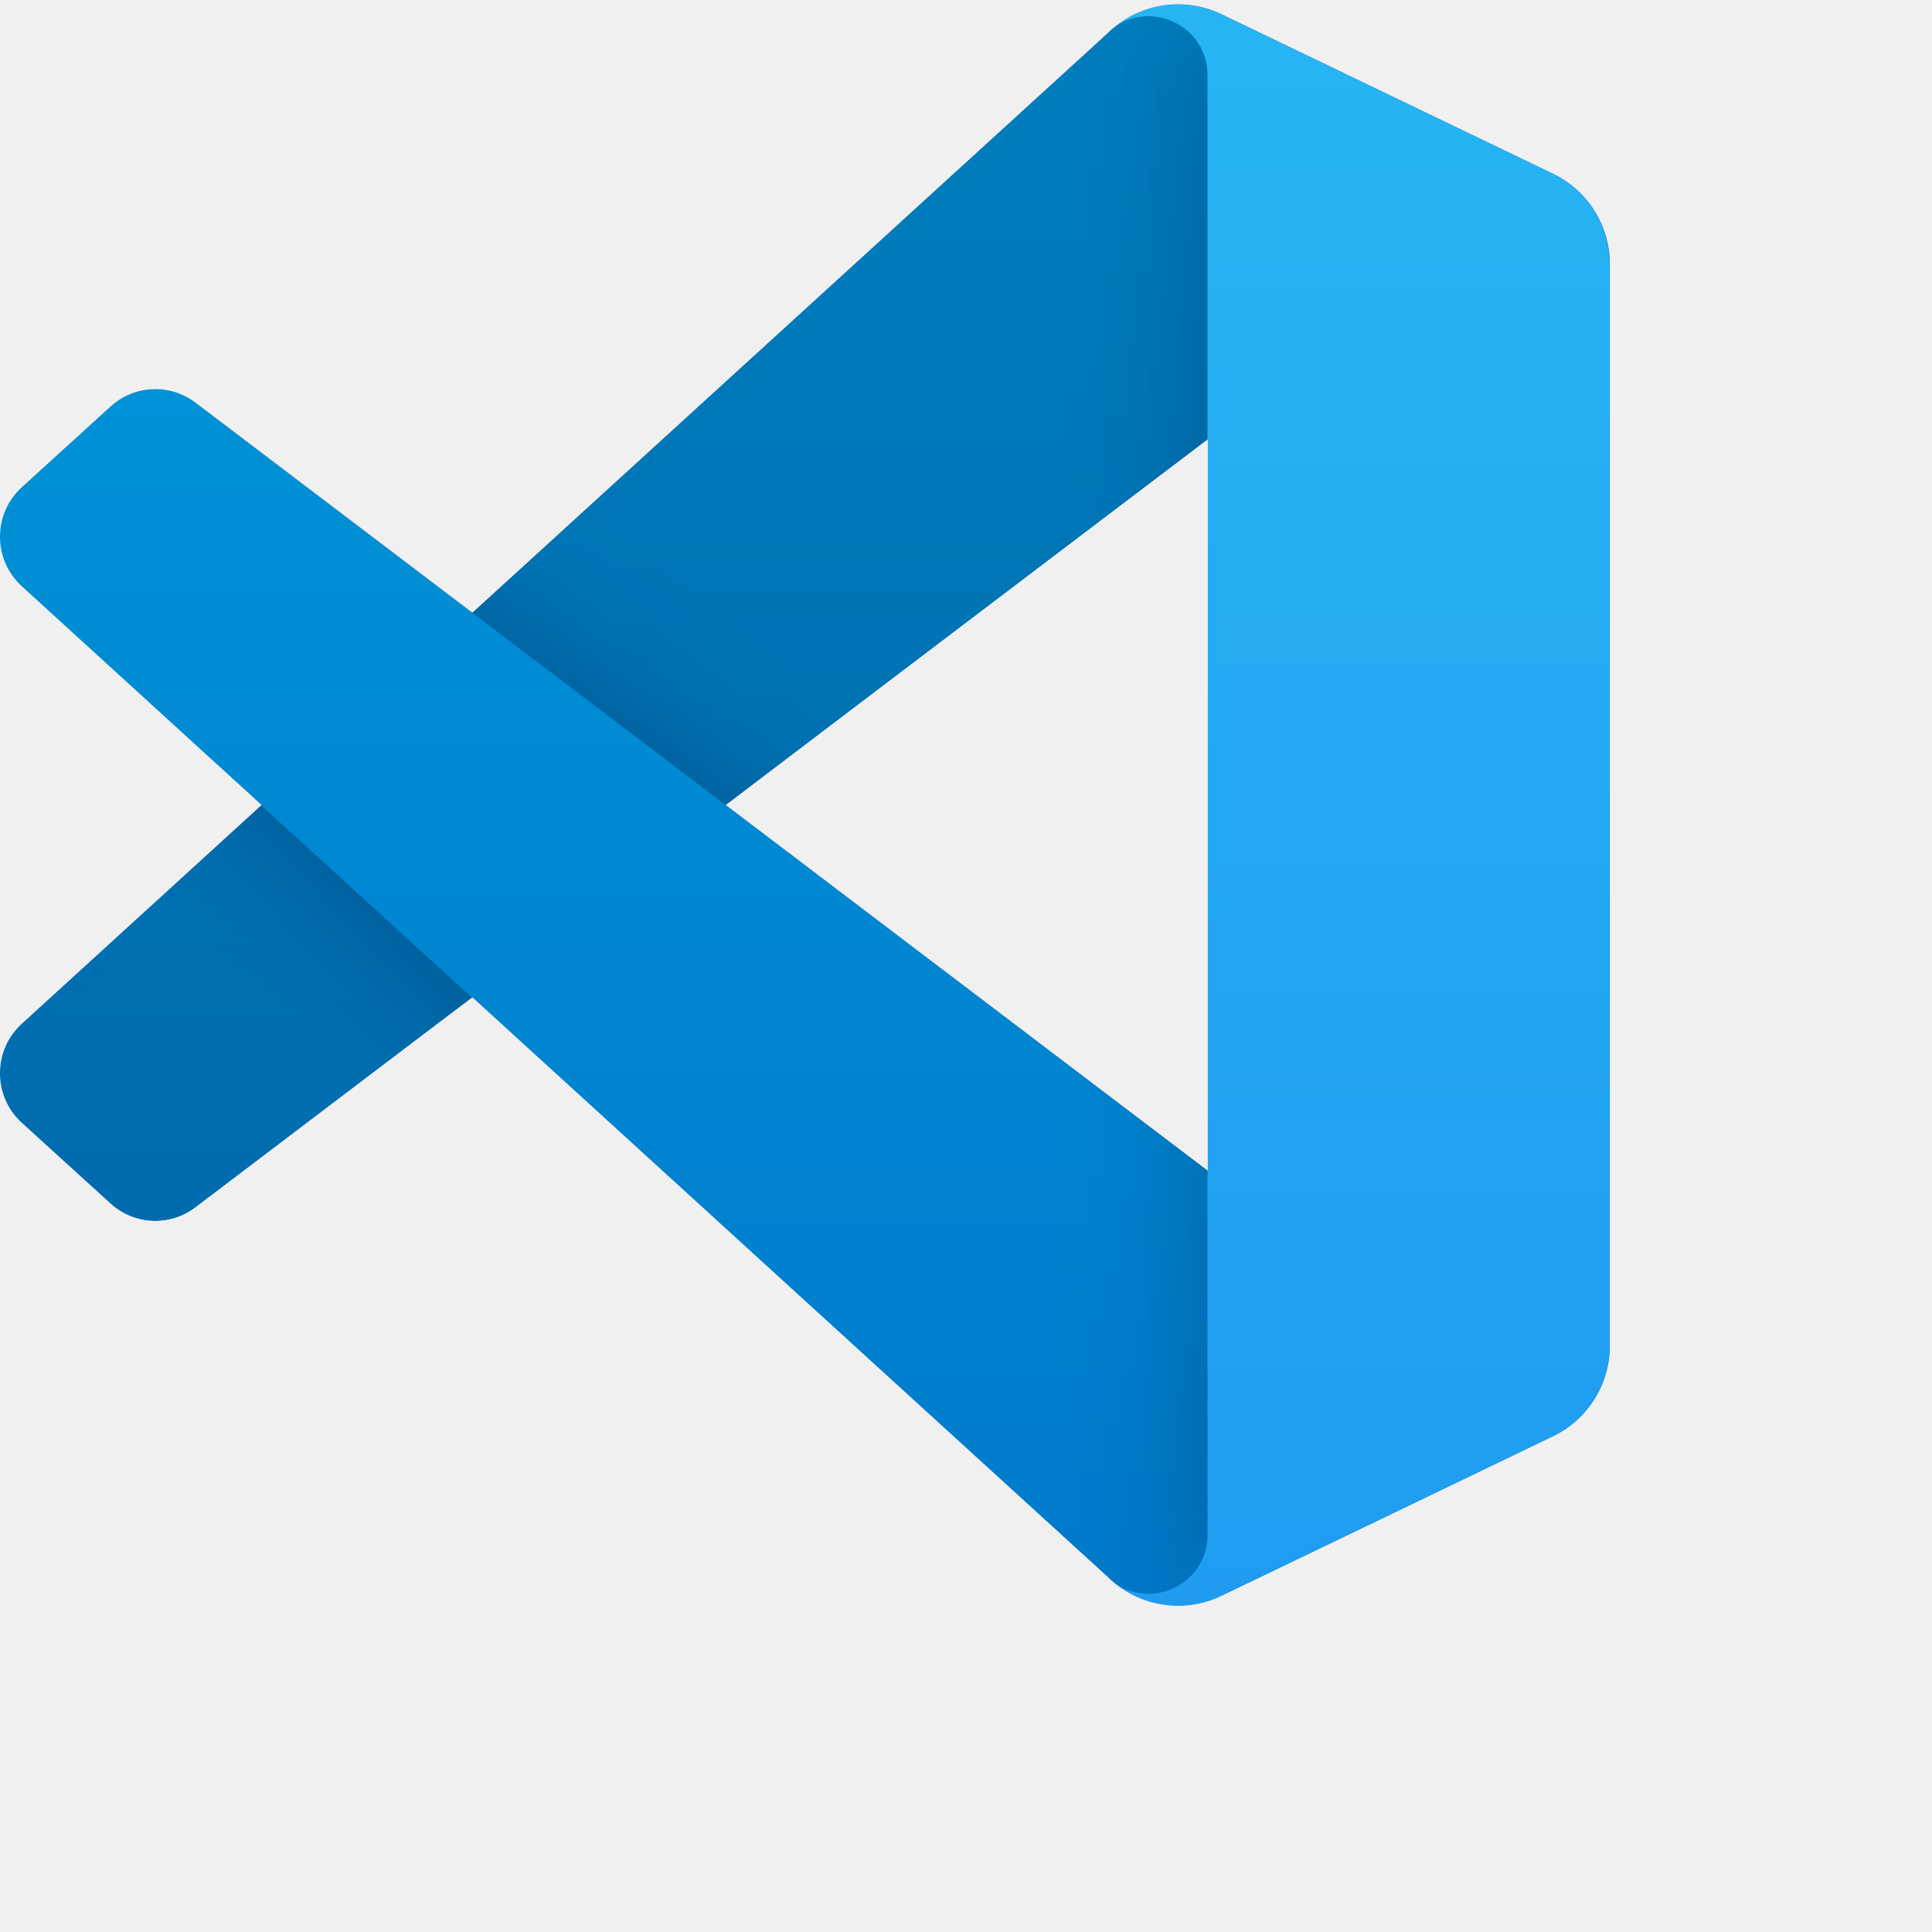
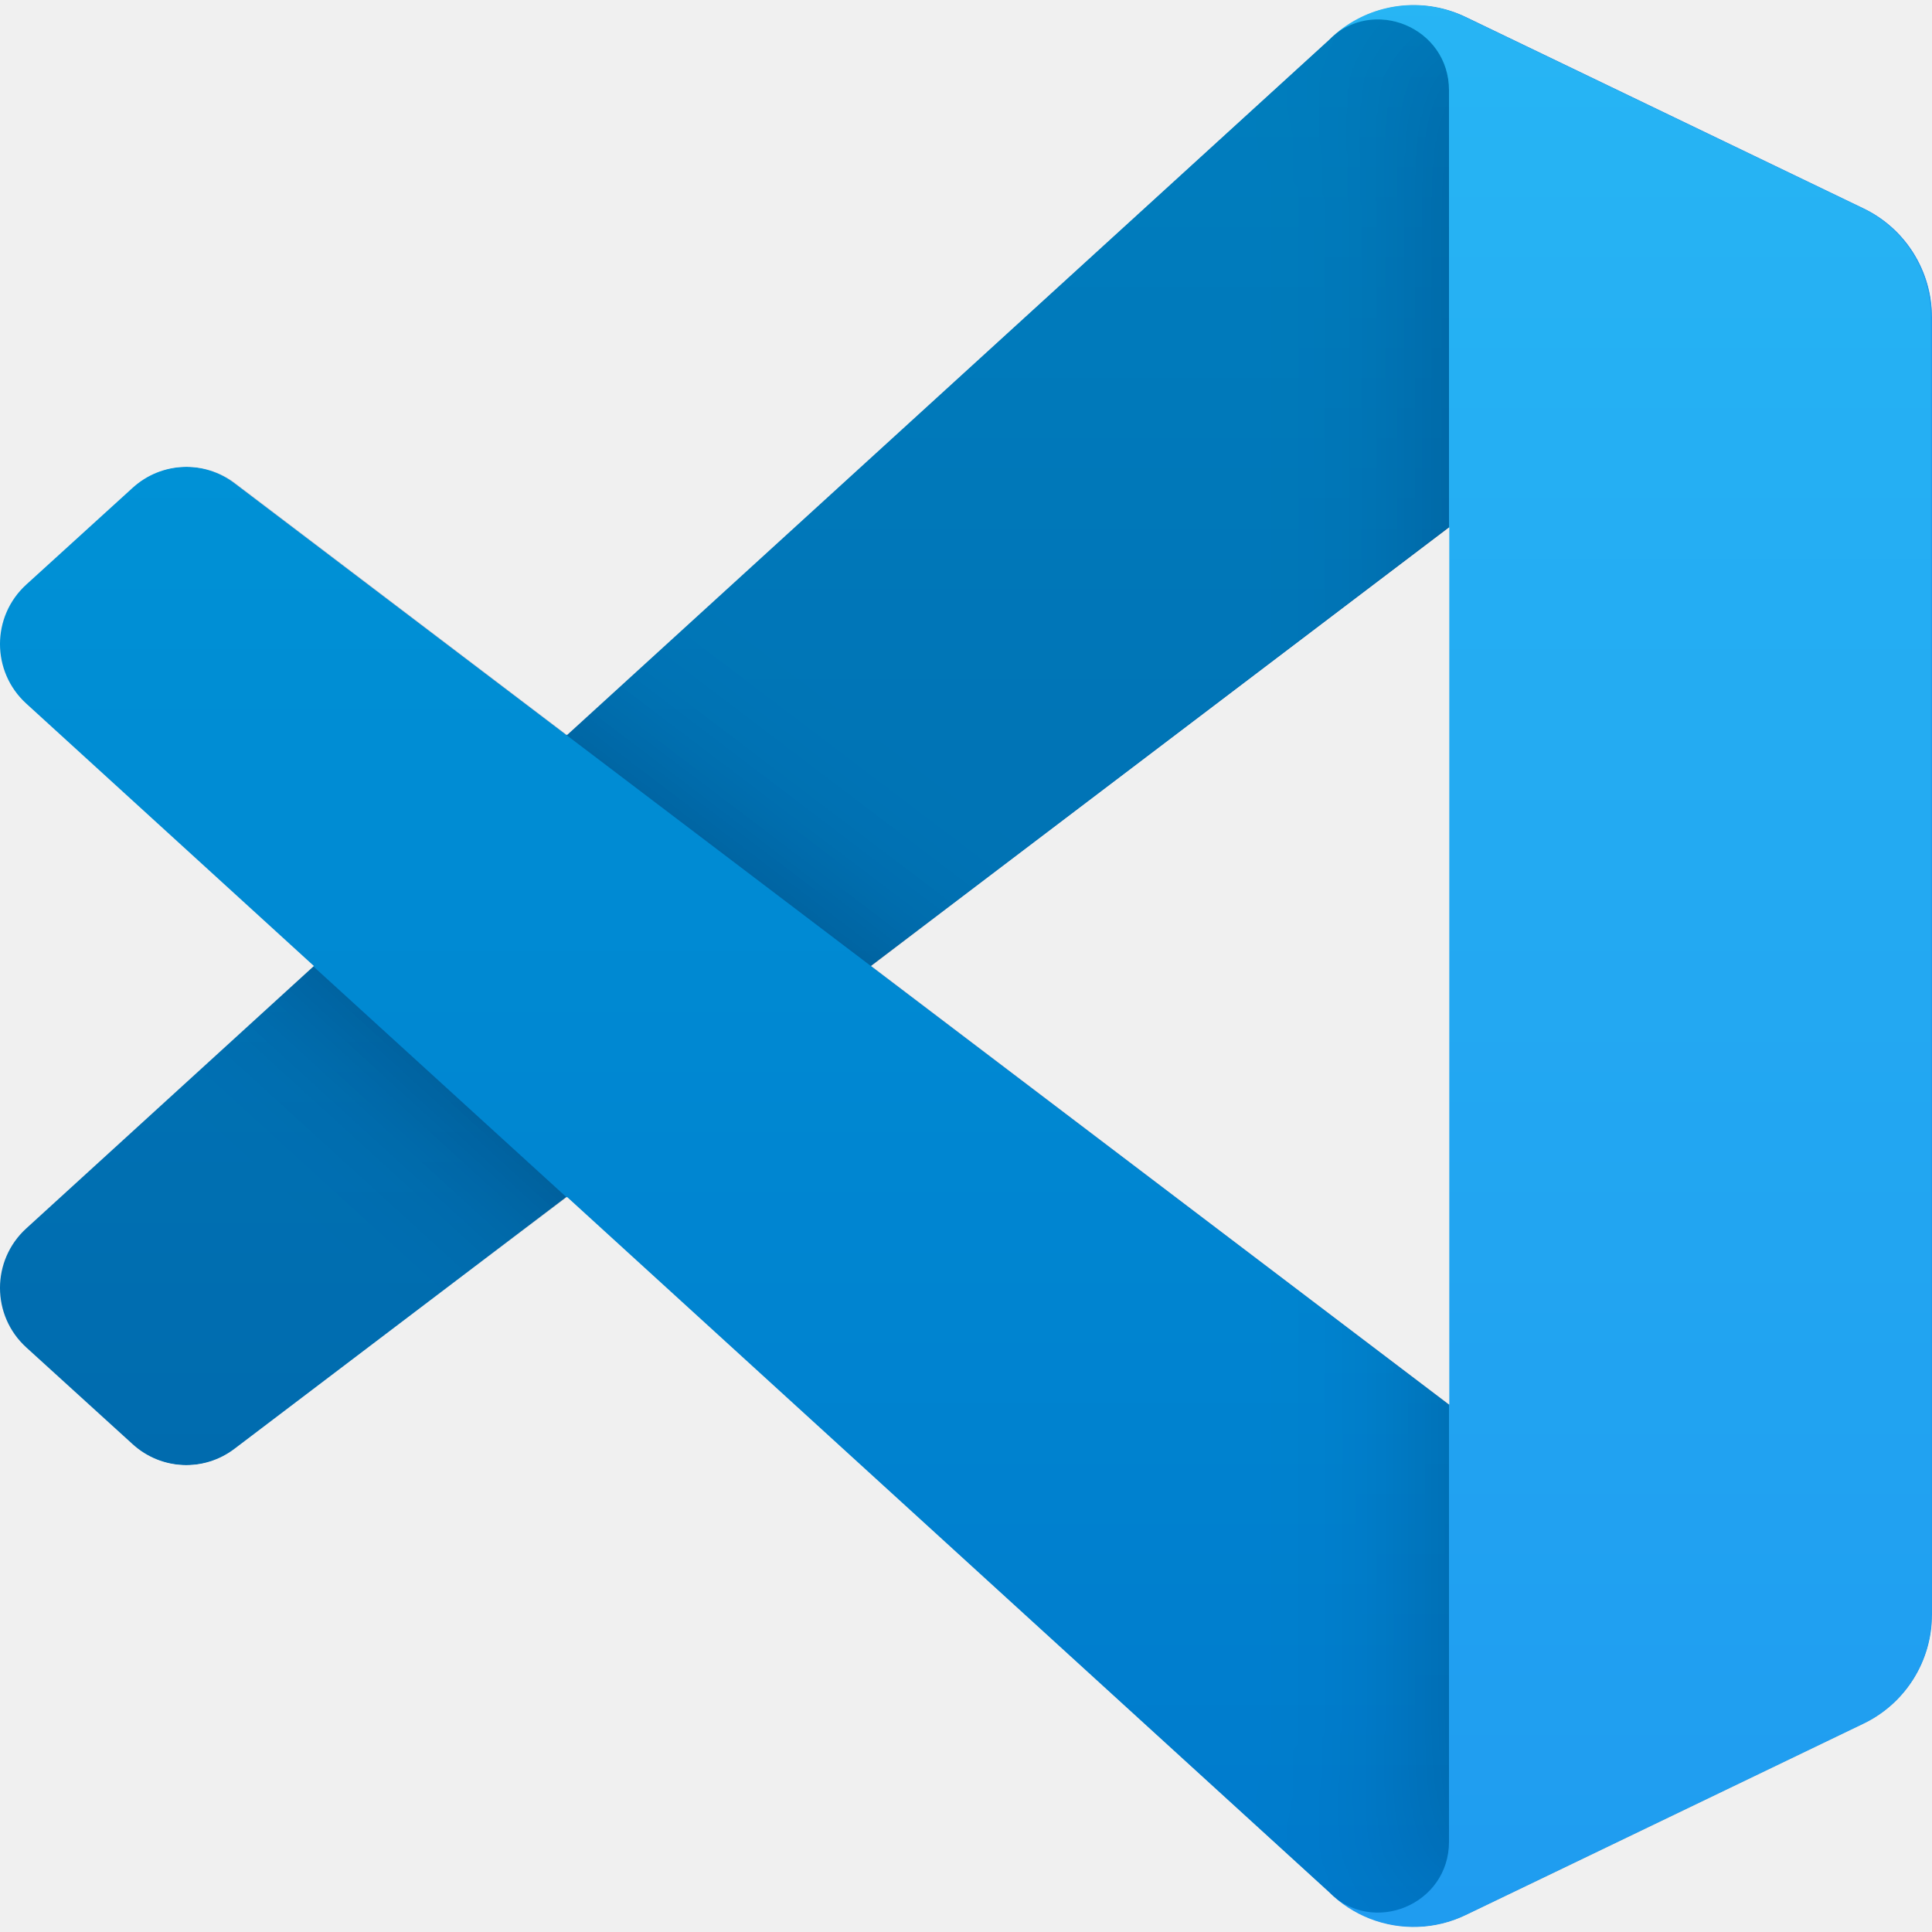
- <svg xmlns="http://www.w3.org/2000/svg" width="100" height="100" viewBox="0 0 120 120" fill="none">
+ <svg xmlns="http://www.w3.org/2000/svg" width="100" height="100" viewBox="0 0 100 100" fill="none">
  <mask id="mask0" mask-type="alpha" maskUnits="userSpaceOnUse" x="0" y="0" width="100" height="100">
    <path fill-rule="evenodd" clip-rule="evenodd" d="M70.912 99.317C72.487 99.931 74.283 99.891 75.873 99.126L96.461 89.22C98.624 88.179 100 85.989 100 83.587V16.413C100 14.011 98.624 11.822 96.461 10.781L75.873 0.874C73.786 -0.13 71.345 0.116 69.513 1.447C69.252 1.637 69.003 1.849 68.769 2.083L29.355 38.041L12.187 25.01C10.589 23.797 8.354 23.896 6.869 25.246L1.363 30.255C-0.453 31.906 -0.455 34.763 1.359 36.417L16.247 50L1.359 63.583C-0.455 65.237 -0.453 68.094 1.363 69.745L6.869 74.754C8.354 76.104 10.589 76.204 12.187 74.99L29.355 61.959L68.769 97.917C69.392 98.541 70.125 99.01 70.912 99.317ZM75.015 27.299L45.109 50L75.015 72.701V27.299Z" fill="white" />
  </mask>
  <g mask="url(#mask0)">
    <path d="M96.461 10.796L75.857 0.876C73.472 -0.273 70.622 0.212 68.75 2.083L1.299 63.583C-0.516 65.237 -0.514 68.094 1.303 69.745L6.813 74.754C8.298 76.104 10.535 76.204 12.134 74.99L93.361 13.37C96.086 11.303 100 13.246 100 16.667V16.427C100 14.027 98.625 11.838 96.461 10.796Z" fill="#0065A9" />
    <g filter="url(#filter0_d)">
      <path d="M96.461 89.204L75.857 99.124C73.472 100.273 70.622 99.788 68.75 97.917L1.299 36.417C-0.516 34.763 -0.514 31.906 1.303 30.255L6.813 25.246C8.298 23.896 10.535 23.796 12.134 25.009L93.361 86.63C96.086 88.697 100 86.754 100 83.333V83.573C100 85.974 98.625 88.162 96.461 89.204Z" fill="#007ACC" />
    </g>
    <g filter="url(#filter1_d)">
      <path d="M75.858 99.126C73.472 100.274 70.622 99.788 68.75 97.917C71.056 100.223 75 98.59 75 95.328V4.672C75 1.41 71.056 -0.223 68.75 2.083C70.622 0.211 73.472 -0.274 75.858 0.874L96.459 10.781C98.623 11.822 100 14.011 100 16.413V83.587C100 85.989 98.623 88.179 96.459 89.22L75.858 99.126Z" fill="#1F9CF0" />
    </g>
    <g style="mix-blend-mode:overlay" opacity="0.25">
      <path fill-rule="evenodd" clip-rule="evenodd" d="M70.851 99.317C72.426 99.931 74.222 99.891 75.812 99.126L96.4 89.22C98.563 88.179 99.939 85.989 99.939 83.587V16.413C99.939 14.011 98.564 11.822 96.4 10.781L75.812 0.874C73.725 -0.13 71.284 0.116 69.453 1.447C69.191 1.637 68.942 1.849 68.708 2.083L29.294 38.041L12.126 25.01C10.528 23.796 8.293 23.896 6.809 25.246L1.302 30.255C-0.513 31.906 -0.515 34.763 1.298 36.417L16.186 50L1.298 63.583C-0.515 65.237 -0.513 68.094 1.302 69.745L6.809 74.754C8.293 76.104 10.528 76.204 12.126 74.99L29.294 61.959L68.708 97.917C69.332 98.54 70.064 99.01 70.851 99.317ZM74.954 27.299L45.048 50L74.954 72.701V27.299Z" fill="url(#paint0_linear)" />
    </g>
  </g>
  <defs>
    <filter id="filter0_d" x="-8.394" y="15.829" width="116.727" height="92.246" filterUnits="userSpaceOnUse" color-interpolation-filters="sRGB">
      <feFlood flood-opacity="0" result="BackgroundImageFix" />
      <feColorMatrix in="SourceAlpha" type="matrix" values="0 0 0 0 0 0 0 0 0 0 0 0 0 0 0 0 0 0 127 0" />
      <feOffset />
      <feGaussianBlur stdDeviation="4.167" />
      <feColorMatrix type="matrix" values="0 0 0 0 0 0 0 0 0 0 0 0 0 0 0 0 0 0 0.25 0" />
      <feBlend mode="overlay" in2="BackgroundImageFix" result="effect1_dropShadow" />
      <feBlend mode="normal" in="SourceGraphic" in2="effect1_dropShadow" result="shape" />
    </filter>
    <filter id="filter1_d" x="60.417" y="-8.076" width="47.917" height="116.151" filterUnits="userSpaceOnUse" color-interpolation-filters="sRGB">
      <feFlood flood-opacity="0" result="BackgroundImageFix" />
      <feColorMatrix in="SourceAlpha" type="matrix" values="0 0 0 0 0 0 0 0 0 0 0 0 0 0 0 0 0 0 127 0" />
      <feOffset />
      <feGaussianBlur stdDeviation="4.167" />
      <feColorMatrix type="matrix" values="0 0 0 0 0 0 0 0 0 0 0 0 0 0 0 0 0 0 0.25 0" />
      <feBlend mode="overlay" in2="BackgroundImageFix" result="effect1_dropShadow" />
      <feBlend mode="normal" in="SourceGraphic" in2="effect1_dropShadow" result="shape" />
    </filter>
    <linearGradient id="paint0_linear" x1="49.939" y1="0.258" x2="49.939" y2="99.742" gradientUnits="userSpaceOnUse">
      <stop stop-color="white" />
      <stop offset="1" stop-color="white" stop-opacity="0" />
    </linearGradient>
  </defs>
</svg>
